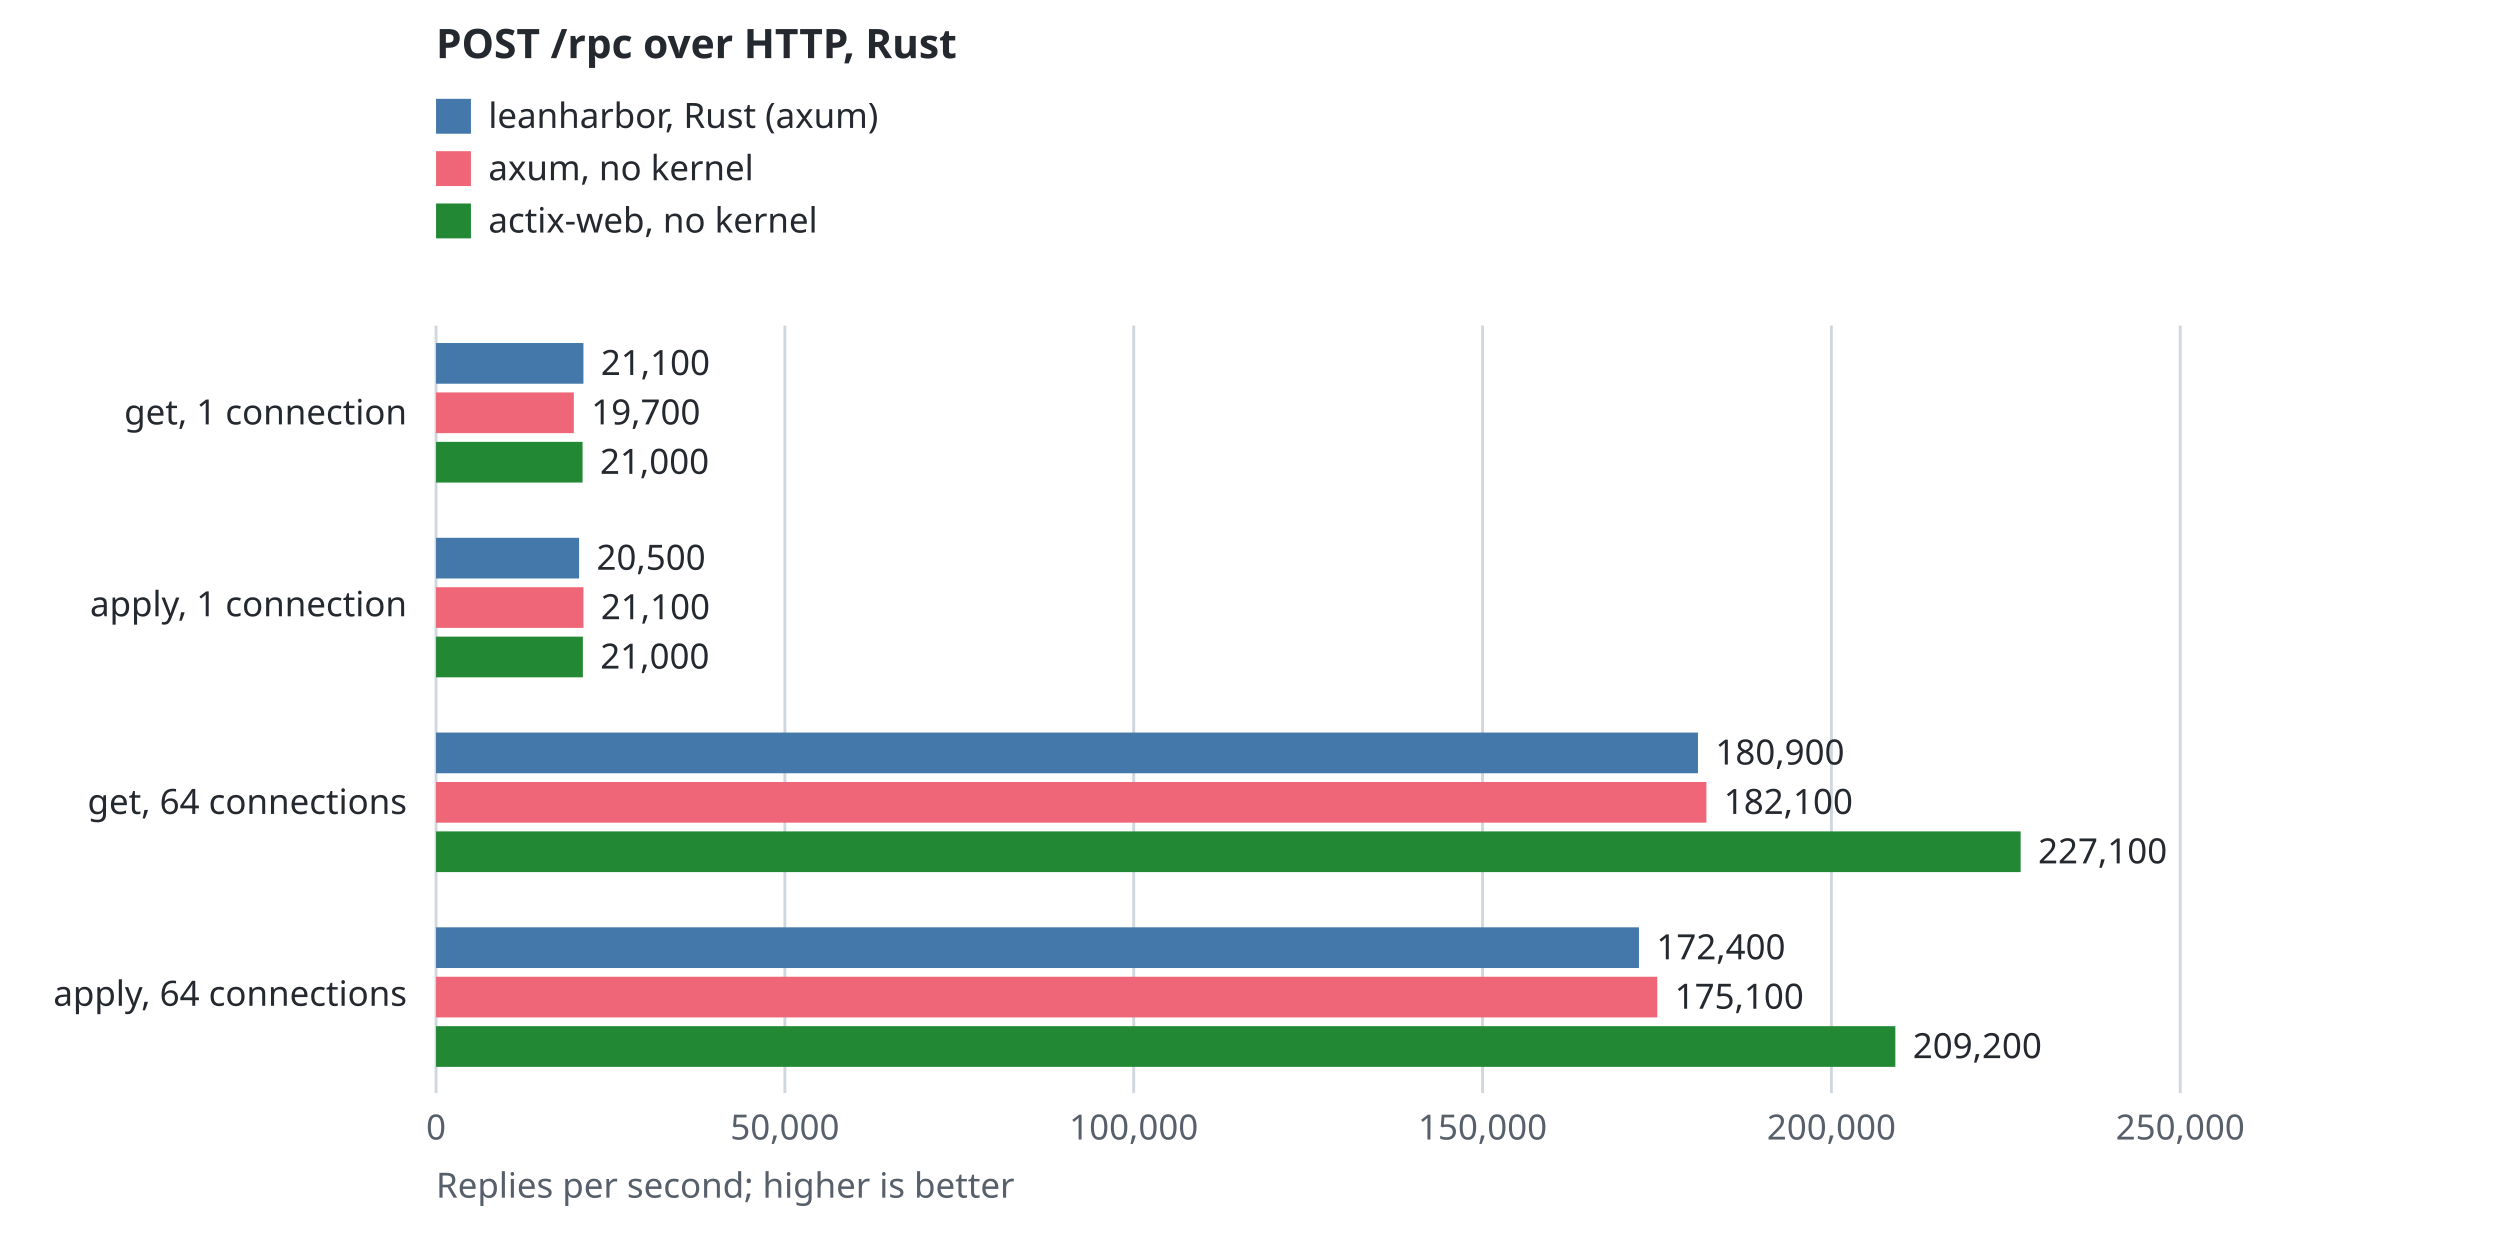
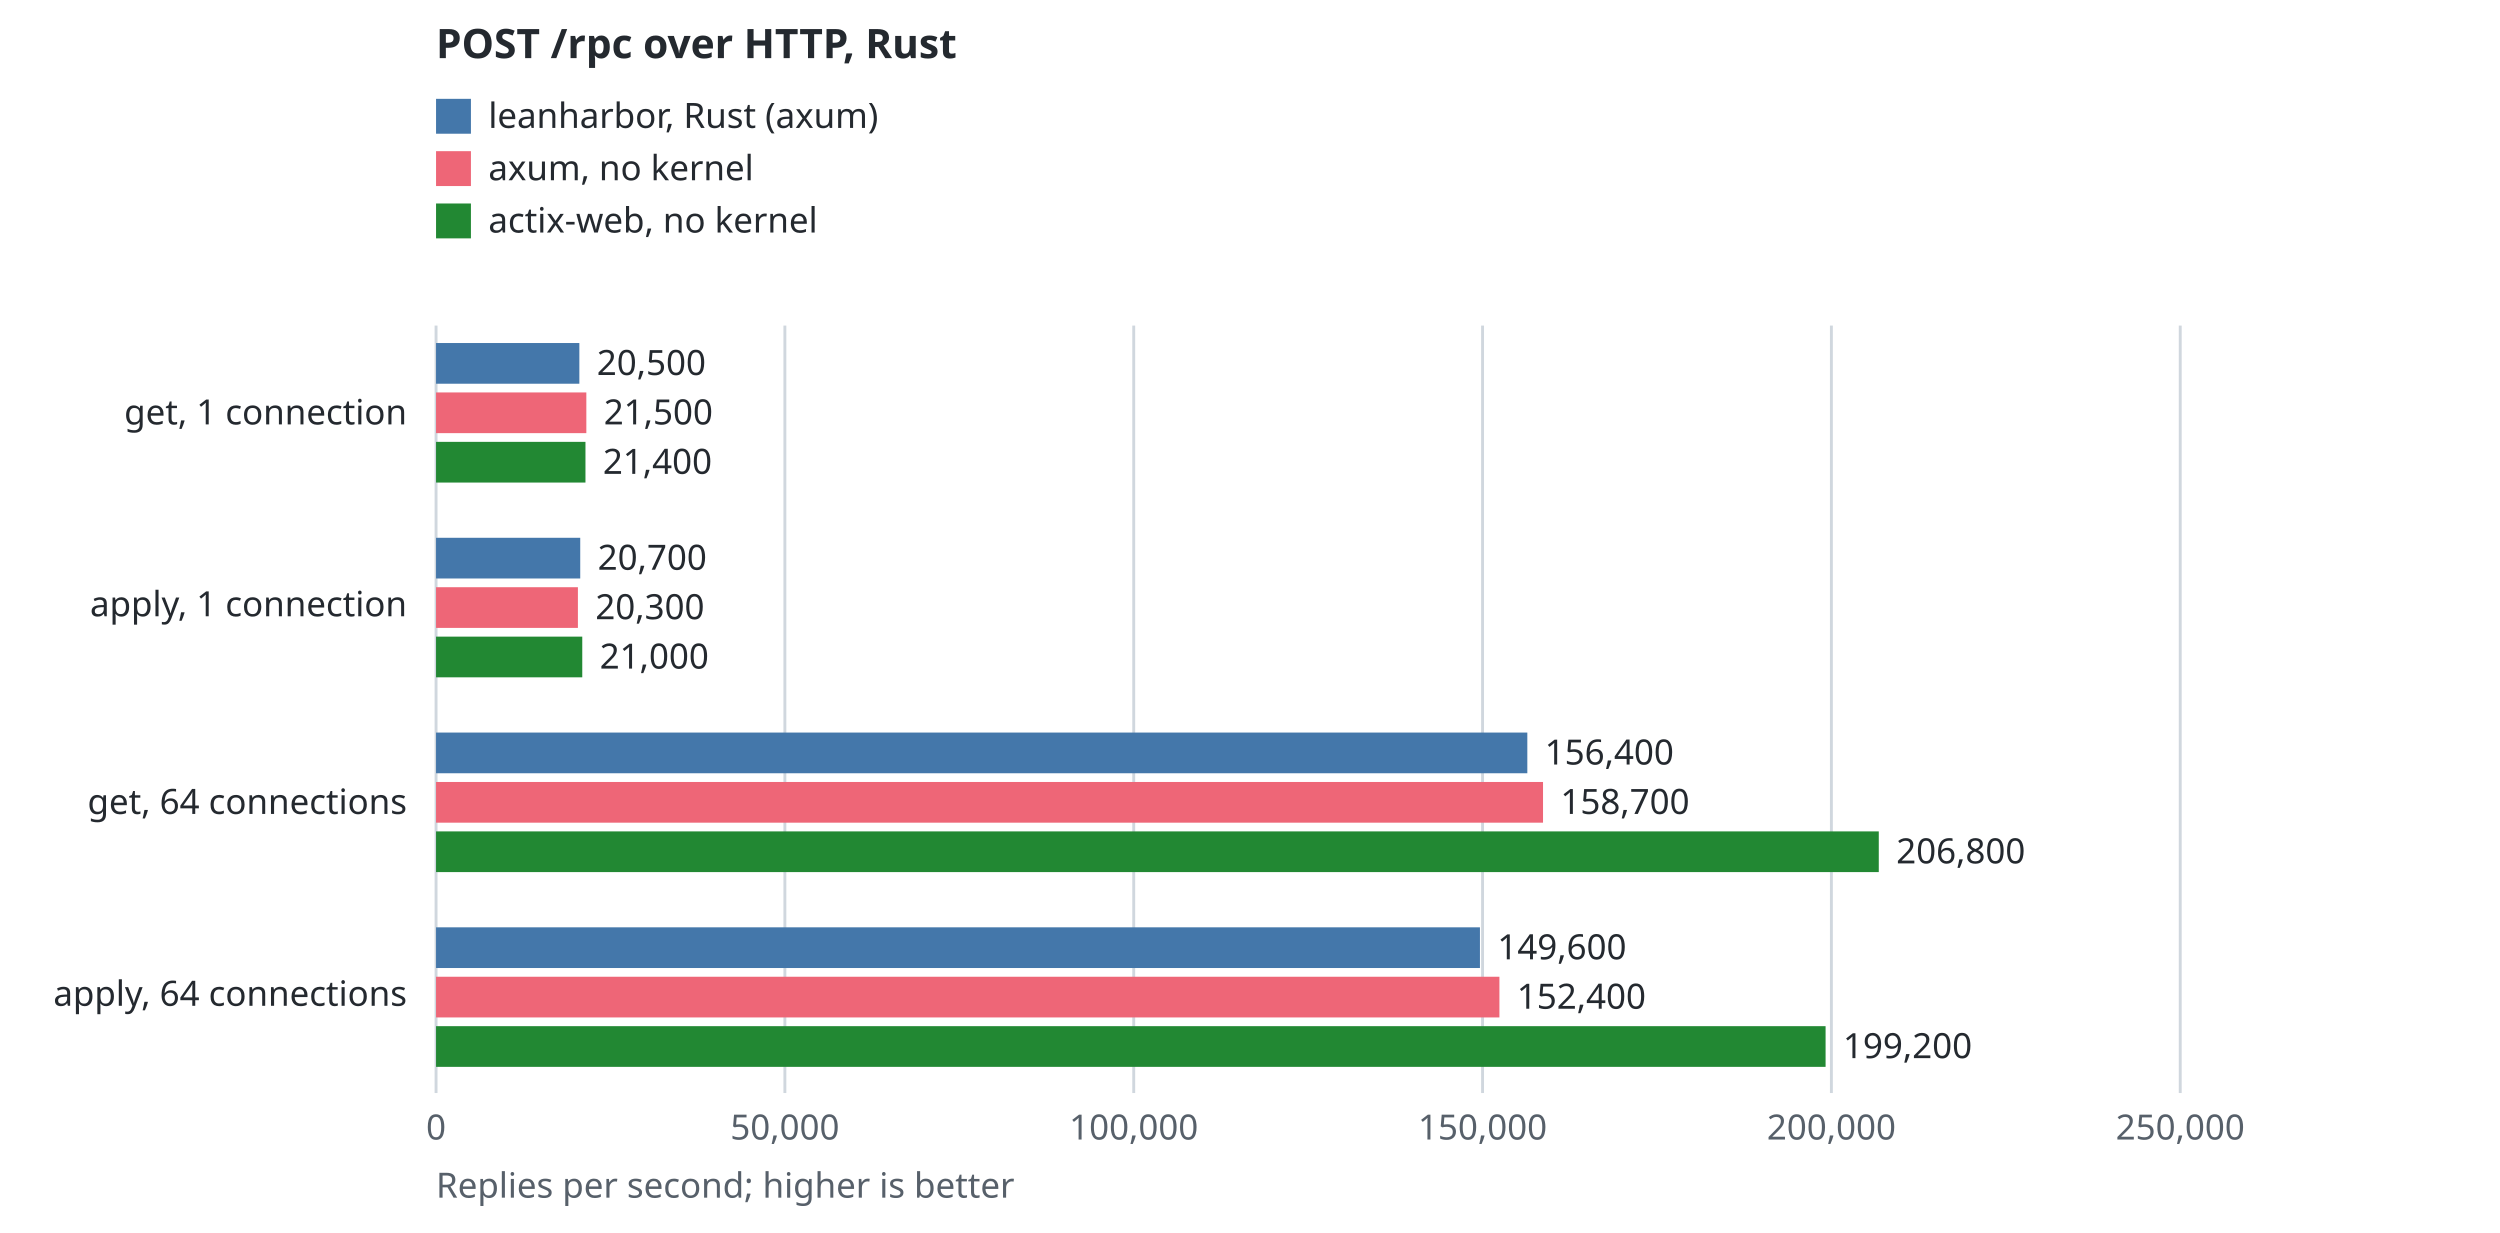
<svg xmlns="http://www.w3.org/2000/svg" viewBox="0 0 860 424" width="860" height="424" role="img">
  <style>text{font-family:system-ui,sans-serif;font-size:12px;fill:#24292f}.title{font-size:14px;font-weight:600}.grid{stroke:#d0d7de}.axis{fill:#57606a}@media(prefers-color-scheme:dark){text{fill:#e6edf3}.grid{stroke:#30363d}.axis{fill:#8b949e}}</style>
  <text class="title" x="150" y="20">POST /rpc over HTTP, Rust</text>
  <rect x="150" y="34" width="12" height="12" fill="#4477aa" />
  <text x="168" y="44">leanharbor, Rust (axum)</text>
  <rect x="150" y="52" width="12" height="12" fill="#ee6677" />
  <text x="168" y="62">axum, no kernel</text>
  <rect x="150" y="70" width="12" height="12" fill="#228833" />
  <text x="168" y="80">actix-web, no kernel</text>
  <line class="grid" x1="150.0" y1="112" x2="150.0" y2="376" />
  <text class="axis" x="150.0" y="392" text-anchor="middle">0</text>
  <line class="grid" x1="270.0" y1="112" x2="270.0" y2="376" />
  <text class="axis" x="270.0" y="392" text-anchor="middle">50,000</text>
  <line class="grid" x1="390.0" y1="112" x2="390.0" y2="376" />
  <text class="axis" x="390.0" y="392" text-anchor="middle">100,000</text>
  <line class="grid" x1="510.0" y1="112" x2="510.0" y2="376" />
  <text class="axis" x="510.0" y="392" text-anchor="middle">150,000</text>
  <line class="grid" x1="630.0" y1="112" x2="630.0" y2="376" />
  <text class="axis" x="630.0" y="392" text-anchor="middle">200,000</text>
  <line class="grid" x1="750.0" y1="112" x2="750.0" y2="376" />
  <text class="axis" x="750.0" y="392" text-anchor="middle">250,000</text>
  <text class="axis" x="150" y="412">Replies per second; higher is better</text>
-   <rect x="150" y="118" width="50.7" height="14" fill="#4477aa" />
-   <text x="206.7" y="129">21,100</text>
-   <rect x="150" y="135" width="47.4" height="14" fill="#ee6677" />
-   <text x="203.4" y="146">19,700</text>
-   <rect x="150" y="152" width="50.4" height="14" fill="#228833" />
-   <text x="206.4" y="163">21,000</text>
+   <rect x="150" y="118" width="49.3" height="14" fill="#4477aa" />
+   <text x="205.3" y="129">20,500</text>
+   <rect x="150" y="135" width="51.7" height="14" fill="#ee6677" />
+   <text x="207.7" y="146">21,500</text>
+   <rect x="150" y="152" width="51.4" height="14" fill="#228833" />
+   <text x="207.4" y="163">21,400</text>
  <text x="140" y="146" text-anchor="end">get, 1 connection</text>
-   <rect x="150" y="185" width="49.2" height="14" fill="#4477aa" />
-   <text x="205.2" y="196">20,500</text>
-   <rect x="150" y="202" width="50.7" height="14" fill="#ee6677" />
-   <text x="206.7" y="213">21,100</text>
-   <rect x="150" y="219" width="50.5" height="14" fill="#228833" />
-   <text x="206.5" y="230">21,000</text>
+   <rect x="150" y="185" width="49.6" height="14" fill="#4477aa" />
+   <text x="205.6" y="196">20,700</text>
+   <rect x="150" y="202" width="48.8" height="14" fill="#ee6677" />
+   <text x="204.8" y="213">20,300</text>
+   <rect x="150" y="219" width="50.3" height="14" fill="#228833" />
+   <text x="206.3" y="230">21,000</text>
  <text x="140" y="212" text-anchor="end">apply, 1 connection</text>
-   <rect x="150" y="252" width="434.1" height="14" fill="#4477aa" />
-   <text x="590.1" y="263">180,900</text>
-   <rect x="150" y="269" width="437.0" height="14" fill="#ee6677" />
-   <text x="593.0" y="280">182,100</text>
-   <rect x="150" y="286" width="545.1" height="14" fill="#228833" />
-   <text x="701.1" y="297">227,100</text>
+   <rect x="150" y="252" width="375.4" height="14" fill="#4477aa" />
+   <text x="531.4" y="263">156,400</text>
+   <rect x="150" y="269" width="380.8" height="14" fill="#ee6677" />
+   <text x="536.8" y="280">158,700</text>
+   <rect x="150" y="286" width="496.3" height="14" fill="#228833" />
+   <text x="652.3" y="297">206,800</text>
  <text x="140" y="280" text-anchor="end">get, 64 connections</text>
-   <rect x="150" y="319" width="413.8" height="14" fill="#4477aa" />
-   <text x="569.8" y="330">172,400</text>
-   <rect x="150" y="336" width="420.1" height="14" fill="#ee6677" />
-   <text x="576.1" y="347">175,100</text>
-   <rect x="150" y="353" width="502.0" height="14" fill="#228833" />
-   <text x="658.0" y="364">209,200</text>
+   <rect x="150" y="319" width="359.1" height="14" fill="#4477aa" />
+   <text x="515.1" y="330">149,600</text>
+   <rect x="150" y="336" width="365.8" height="14" fill="#ee6677" />
+   <text x="521.8" y="347">152,400</text>
+   <rect x="150" y="353" width="478.0" height="14" fill="#228833" />
+   <text x="634.0" y="364">199,200</text>
  <text x="140" y="346" text-anchor="end">apply, 64 connections</text>
</svg>
